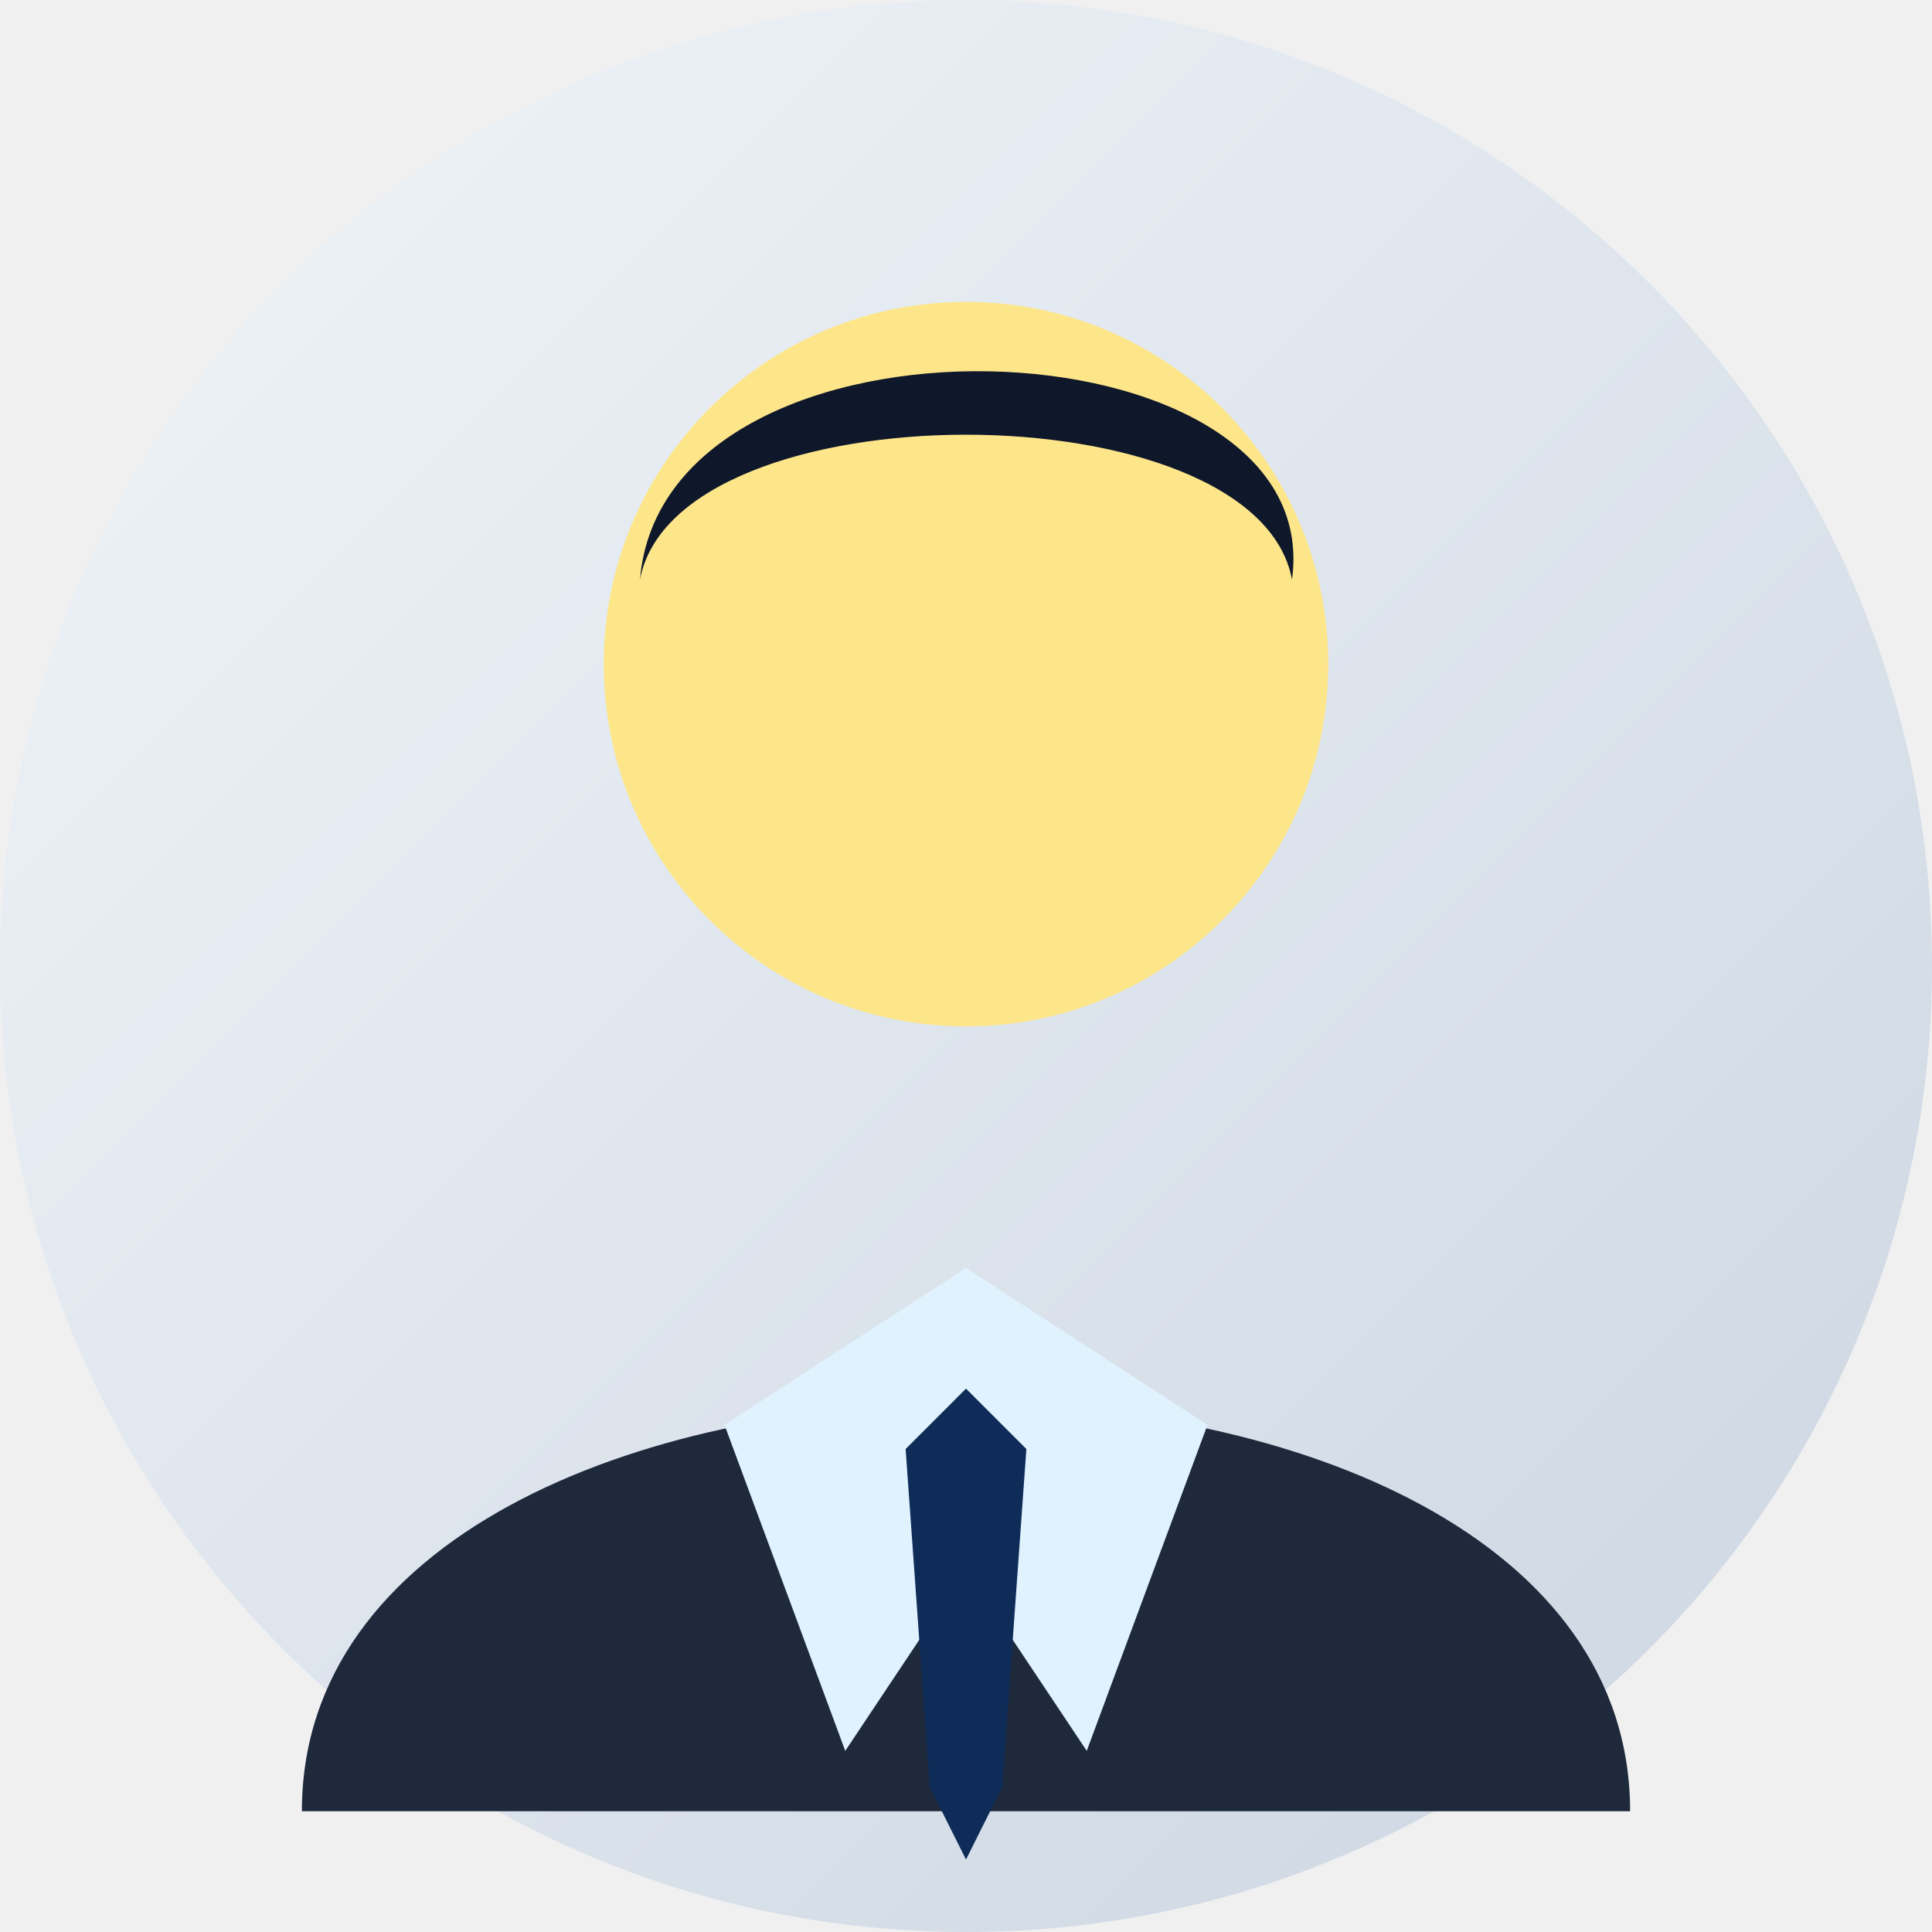
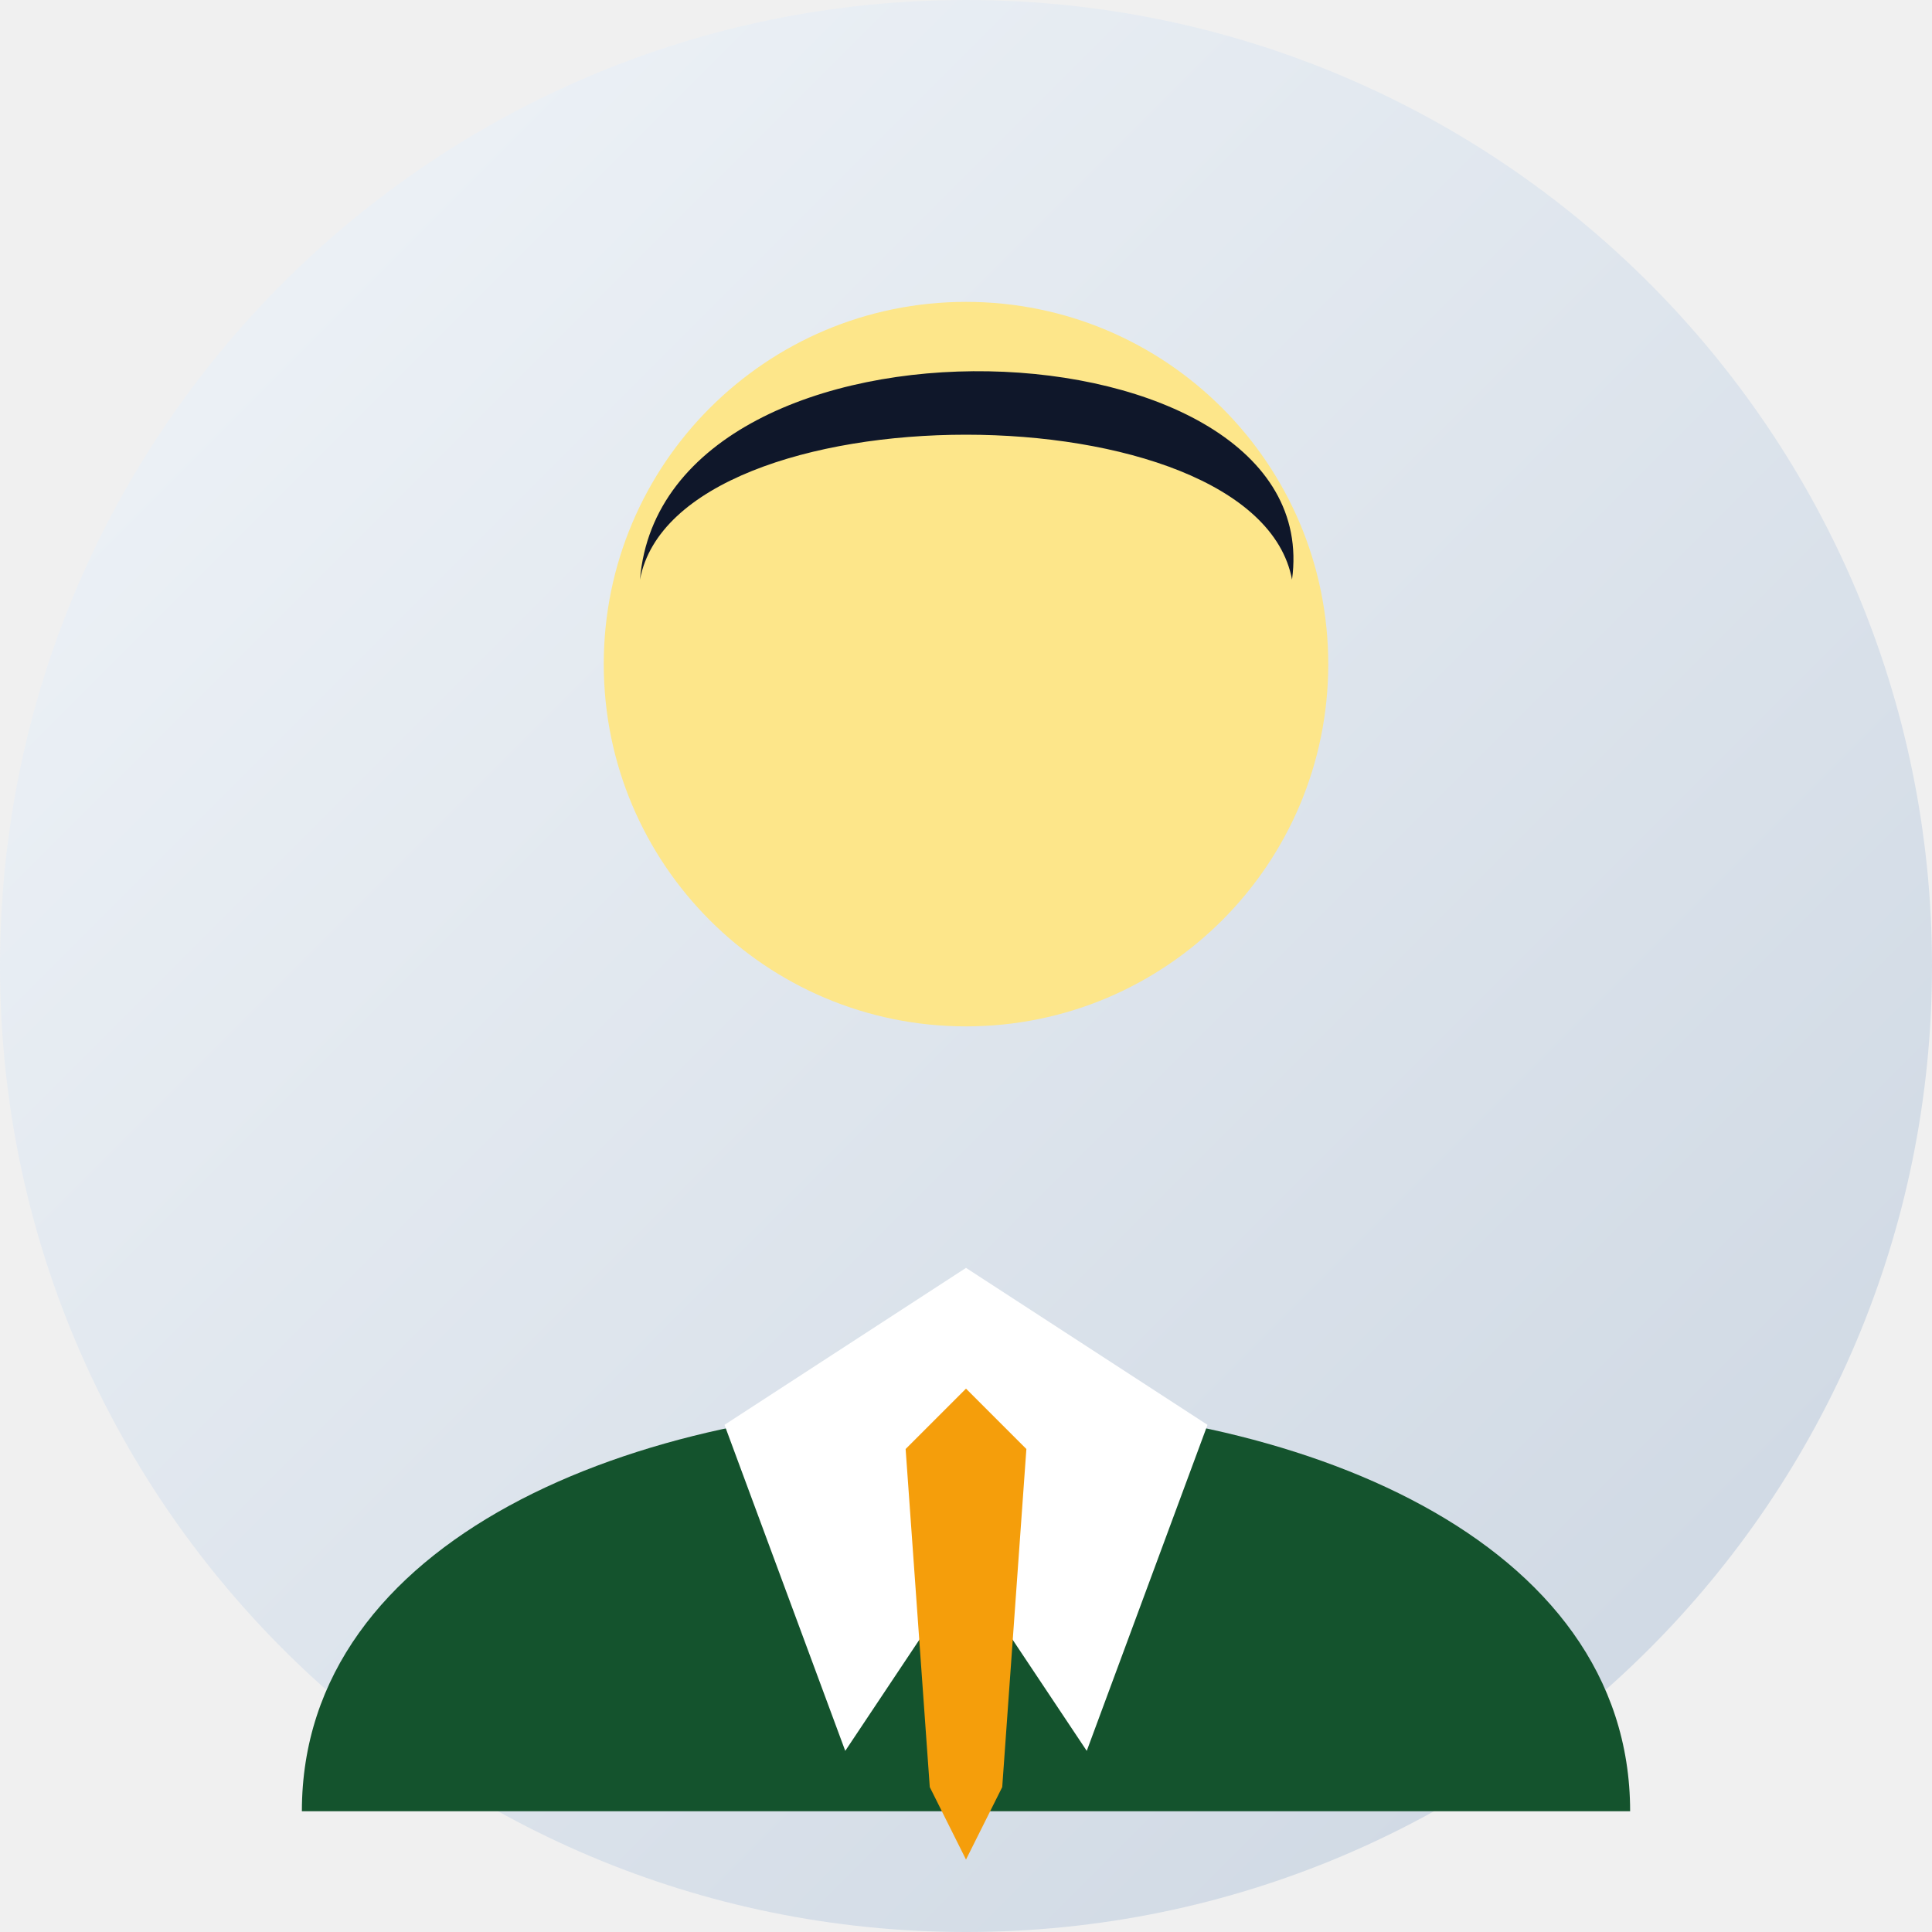
<svg xmlns="http://www.w3.org/2000/svg" viewBox="0 0 160 160" width="160" height="160">
  <defs>
    <linearGradient id="bgGrad3" x1="0%" y1="0%" x2="100%" y2="100%">
      <stop offset="0%" stop-color="#f1f5f9" />
      <stop offset="100%" stop-color="#cbd5e1" />
    </linearGradient>
  </defs>
  <circle cx="80" cy="80" r="80" fill="url(#bgGrad3)" />
  <circle cx="80" cy="55" r="30" fill="#fde68a" />
  <path d="M53 48 C55 24, 110 26, 107 48 C104 32, 56 32, 53 48 Z" fill="#0f172a" />
-   <path d="M25 150 C25 105, 135 105, 135 150 Z" fill="#1e293b" />
-   <polygon points="80,105 60,118 70,145 80,130 90,145 100,118" fill="#e0f2fe" />
-   <polygon points="80,115 85,120 83,148 80,154 77,148 75,120" fill="#0f2c59" />
+   <path d="M25 150 C25 105, 135 105, 135 150 Z" fill="#14532d" />
+   <polygon points="80,105 60,118 70,145 80,130 90,145 100,118" fill="#ffffff" />
+   <polygon points="80,115 85,120 83,148 80,154 77,148 75,120" fill="#f59e0b" />
</svg>
